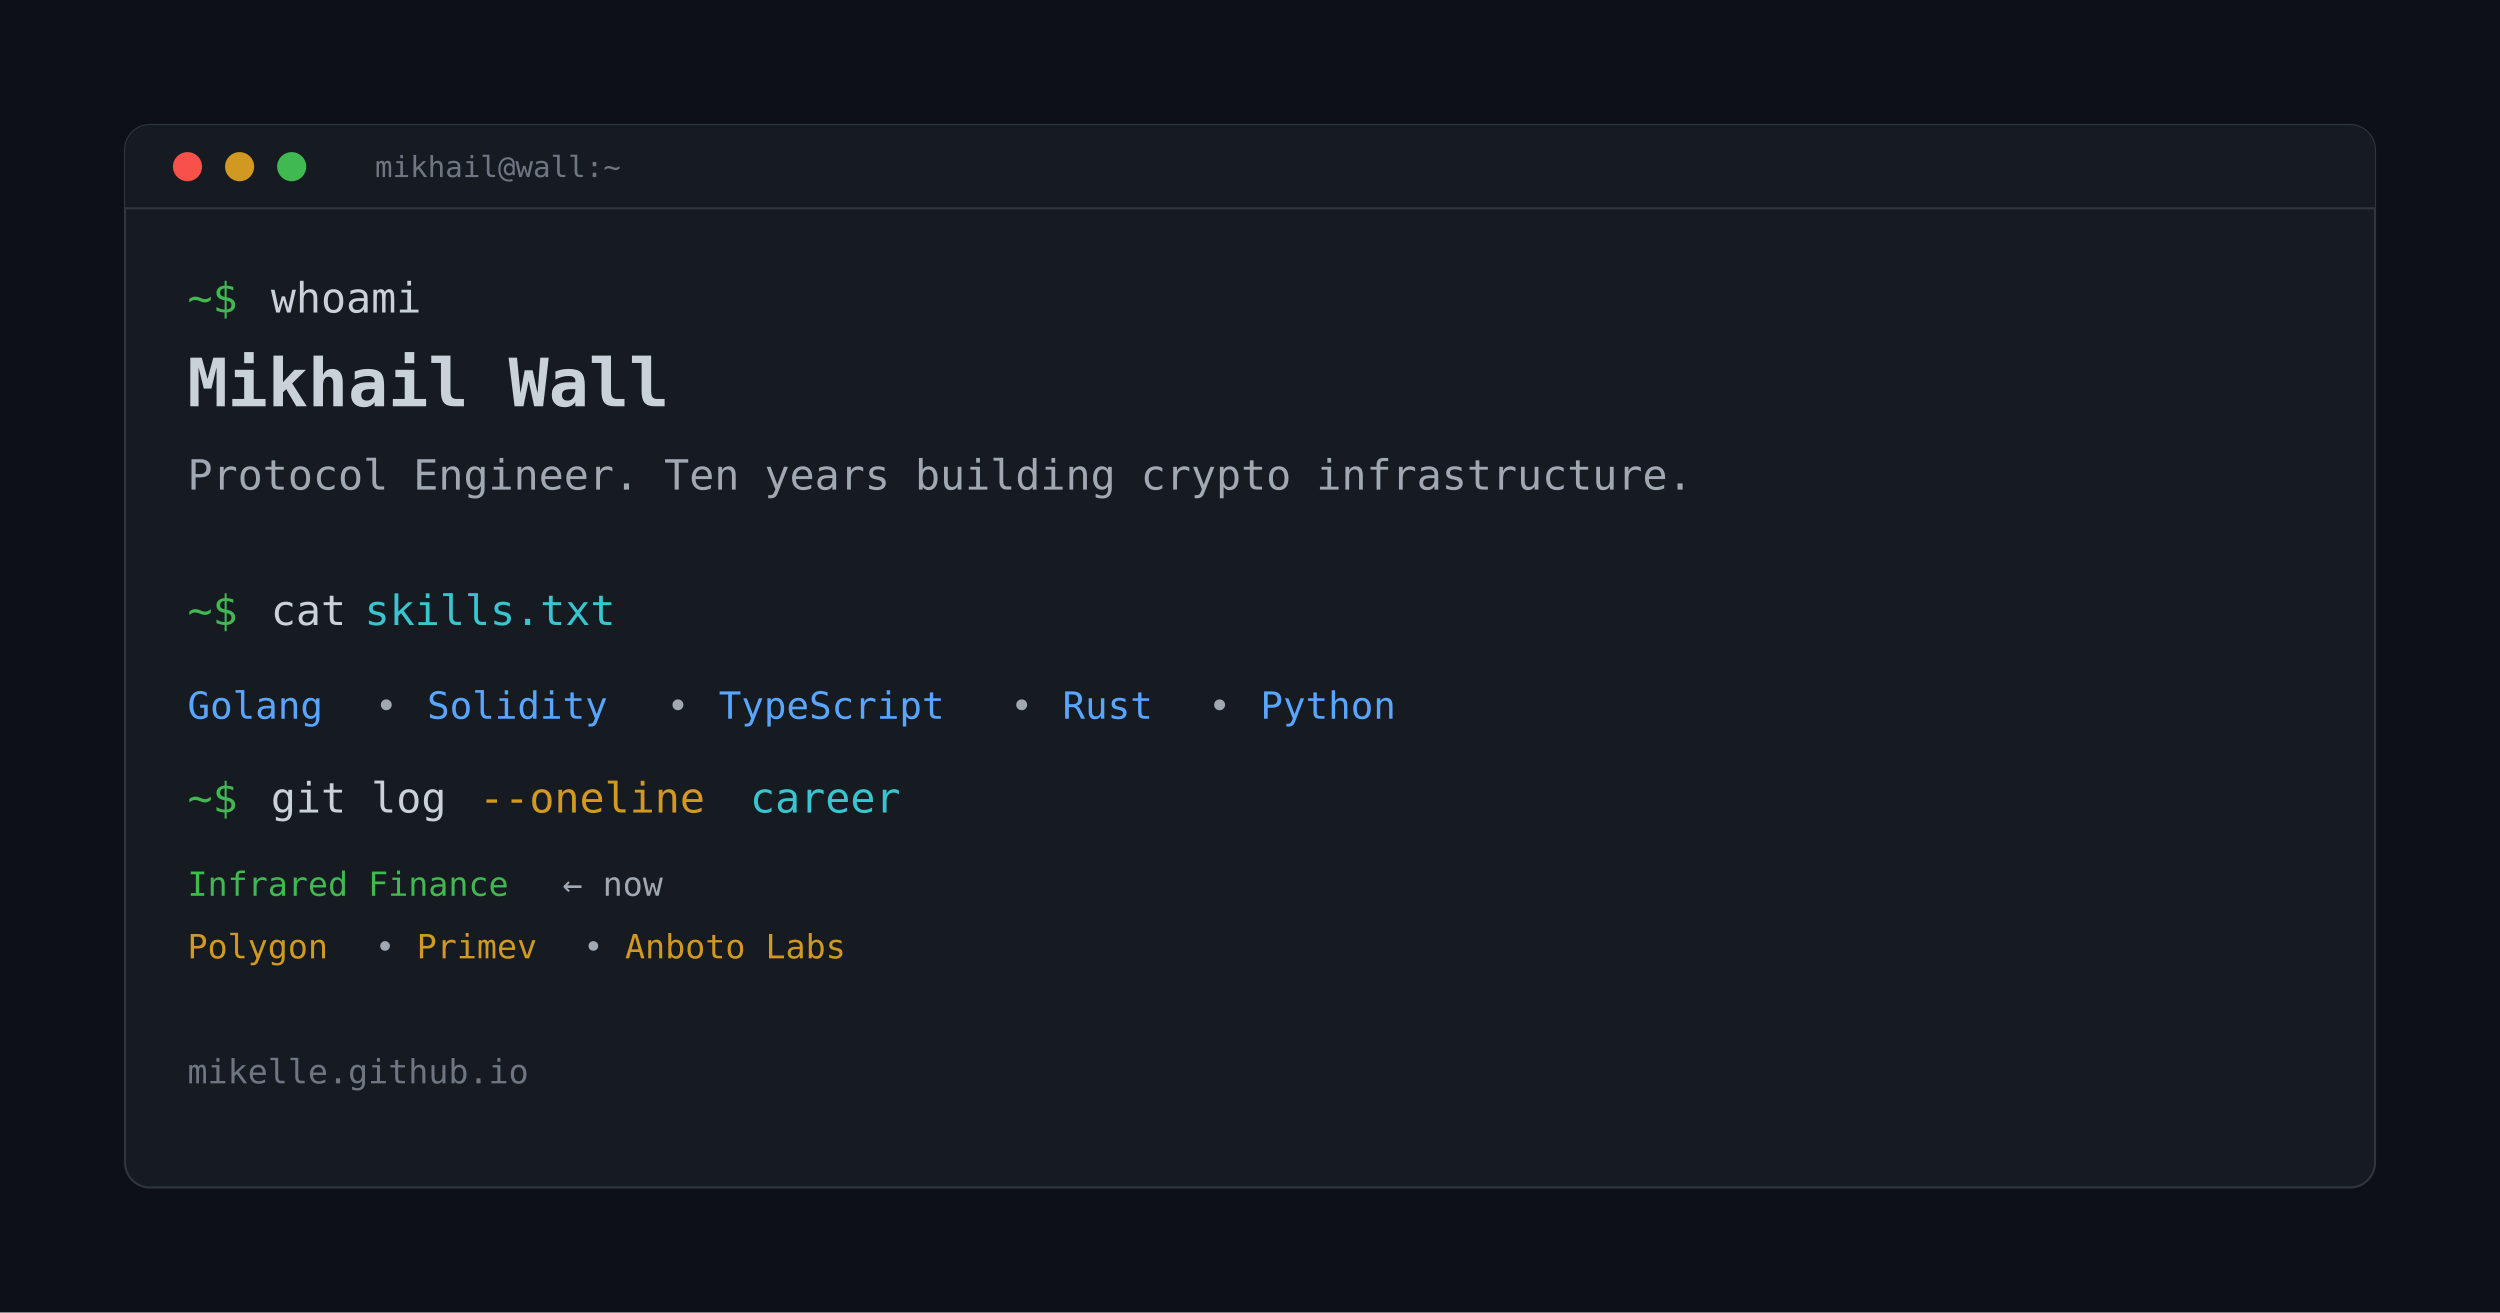
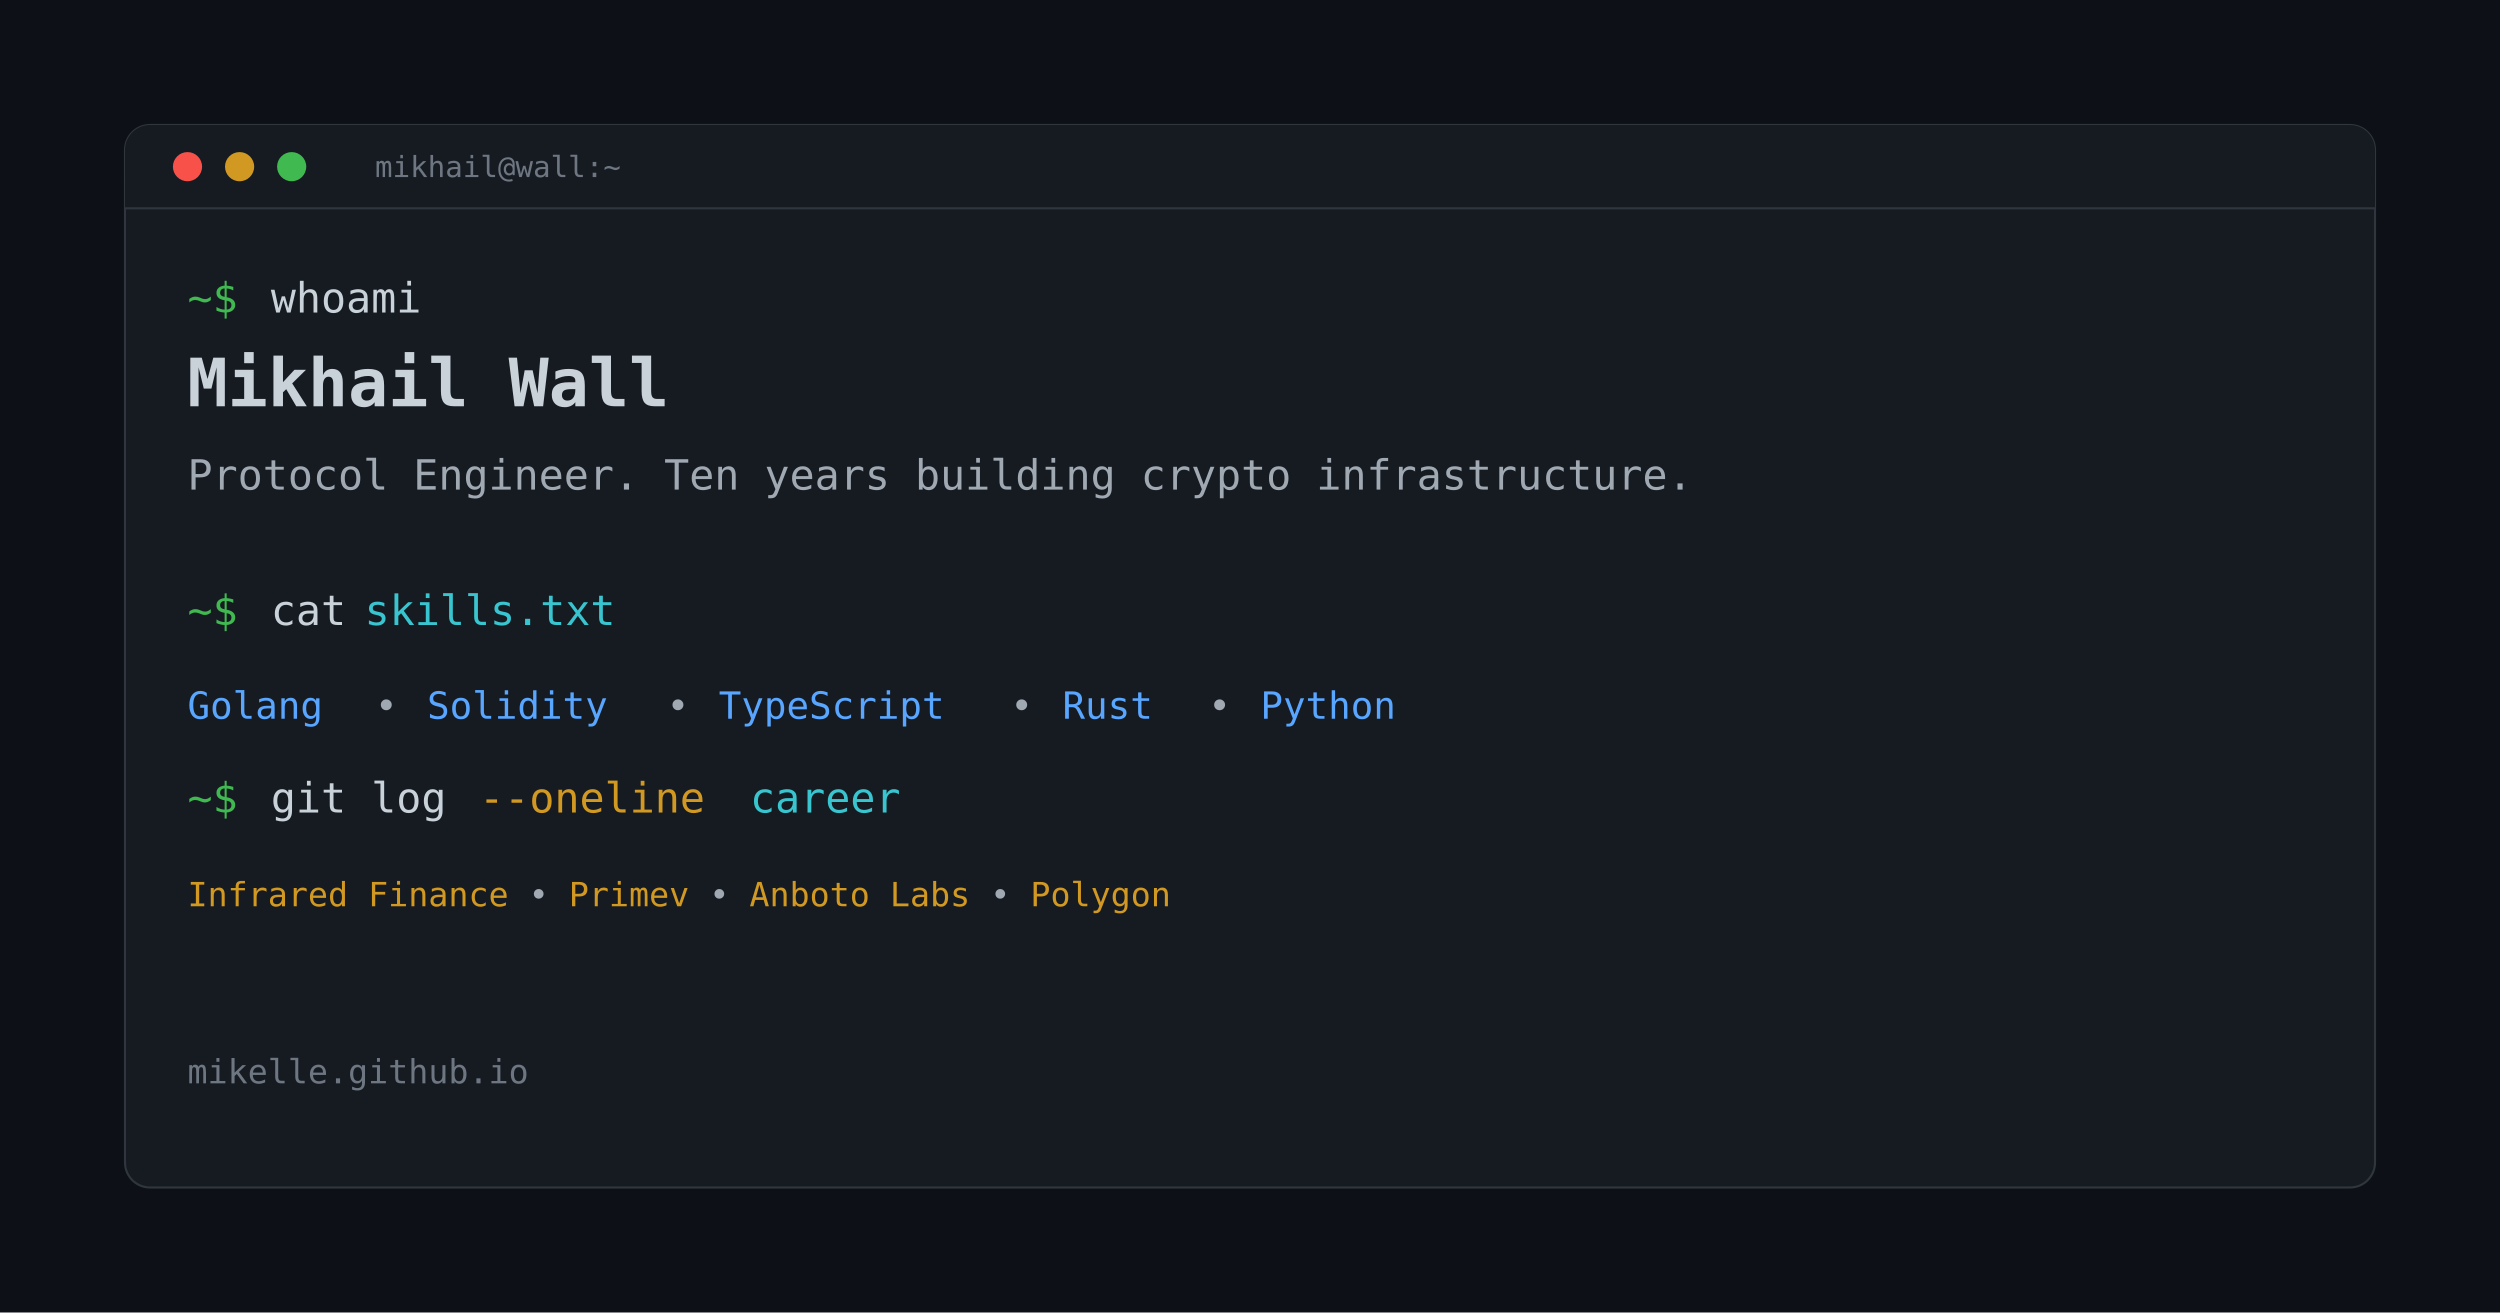
<svg xmlns="http://www.w3.org/2000/svg" viewBox="0 0 1200 630">
  <rect width="1200" height="630" fill="#0d1117" />
  <rect x="60" y="60" width="1080" height="510" rx="12" fill="#161b22" stroke="#30363d" stroke-width="1" />
  <rect x="60" y="60" width="1080" height="40" rx="12" fill="#161b22" />
  <rect x="60" y="88" width="1080" height="12" fill="#161b22" />
  <circle cx="90" cy="80" r="7" fill="#f85149" />
  <circle cx="115" cy="80" r="7" fill="#d29922" />
  <circle cx="140" cy="80" r="7" fill="#3fb950" />
  <text x="180" y="85" font-family="monospace" font-size="14" fill="#6e7681">mikhail@wall:~</text>
  <line x1="60" y1="100" x2="1140" y2="100" stroke="#30363d" stroke-width="1" />
  <text x="90" y="150" font-family="monospace" font-size="20" fill="#3fb950">~$</text>
  <text x="130" y="150" font-family="monospace" font-size="20" fill="#c9d1d9">whoami</text>
  <text x="90" y="195" font-family="monospace" font-size="32" font-weight="bold" fill="#c9d1d9">Mikhail Wall</text>
  <text x="90" y="235" font-family="monospace" font-size="20" fill="#a0a8b2">Protocol Engineer. Ten years building crypto infrastructure.</text>
  <text x="90" y="300" font-family="monospace" font-size="20" fill="#3fb950">~$</text>
  <text x="130" y="300" font-family="monospace" font-size="20" fill="#c9d1d9">cat</text>
  <text x="175" y="300" font-family="monospace" font-size="20" fill="#39c5cf">skills.txt</text>
  <text x="90" y="345" font-family="monospace" font-size="18" fill="#58a6ff">Golang</text>
  <text x="180" y="345" font-family="monospace" font-size="18" fill="#a0a8b2">•</text>
  <text x="205" y="345" font-family="monospace" font-size="18" fill="#58a6ff">Solidity</text>
  <text x="320" y="345" font-family="monospace" font-size="18" fill="#a0a8b2">•</text>
  <text x="345" y="345" font-family="monospace" font-size="18" fill="#58a6ff">TypeScript</text>
  <text x="485" y="345" font-family="monospace" font-size="18" fill="#a0a8b2">•</text>
  <text x="510" y="345" font-family="monospace" font-size="18" fill="#58a6ff">Rust</text>
  <text x="580" y="345" font-family="monospace" font-size="18" fill="#a0a8b2">•</text>
  <text x="605" y="345" font-family="monospace" font-size="18" fill="#58a6ff">Python</text>
  <text x="90" y="390" font-family="monospace" font-size="20" fill="#3fb950">~$</text>
  <text x="130" y="390" font-family="monospace" font-size="20" fill="#c9d1d9">git log</text>
  <text x="230" y="390" font-family="monospace" font-size="20" fill="#d29922">--oneline</text>
  <text x="360" y="390" font-family="monospace" font-size="20" fill="#39c5cf">career</text>
-   <text x="90" y="430" font-family="monospace" font-size="16" fill="#3fb950">Infrared Finance</text>
-   <text x="270" y="430" font-family="monospace" font-size="16" fill="#a0a8b2">← now</text>
-   <text x="90" y="460" font-family="monospace" font-size="16" fill="#d29922">Polygon</text>
-   <text x="180" y="460" font-family="monospace" font-size="16" fill="#a0a8b2">•</text>
-   <text x="200" y="460" font-family="monospace" font-size="16" fill="#d29922">Primev</text>
-   <text x="280" y="460" font-family="monospace" font-size="16" fill="#a0a8b2">•</text>
-   <text x="300" y="460" font-family="monospace" font-size="16" fill="#d29922">Anboto Labs</text>
+   <text x="90" y="435" font-family="monospace" font-size="16" fill="#d29922">Infrared Finance <tspan fill="#a0a8b2">•</tspan> Primev <tspan fill="#a0a8b2">•</tspan> Anboto Labs <tspan fill="#a0a8b2">•</tspan> Polygon</text>
  <text x="90" y="520" font-family="monospace" font-size="16" fill="#6e7681">mikelle.github.io</text>
</svg>
